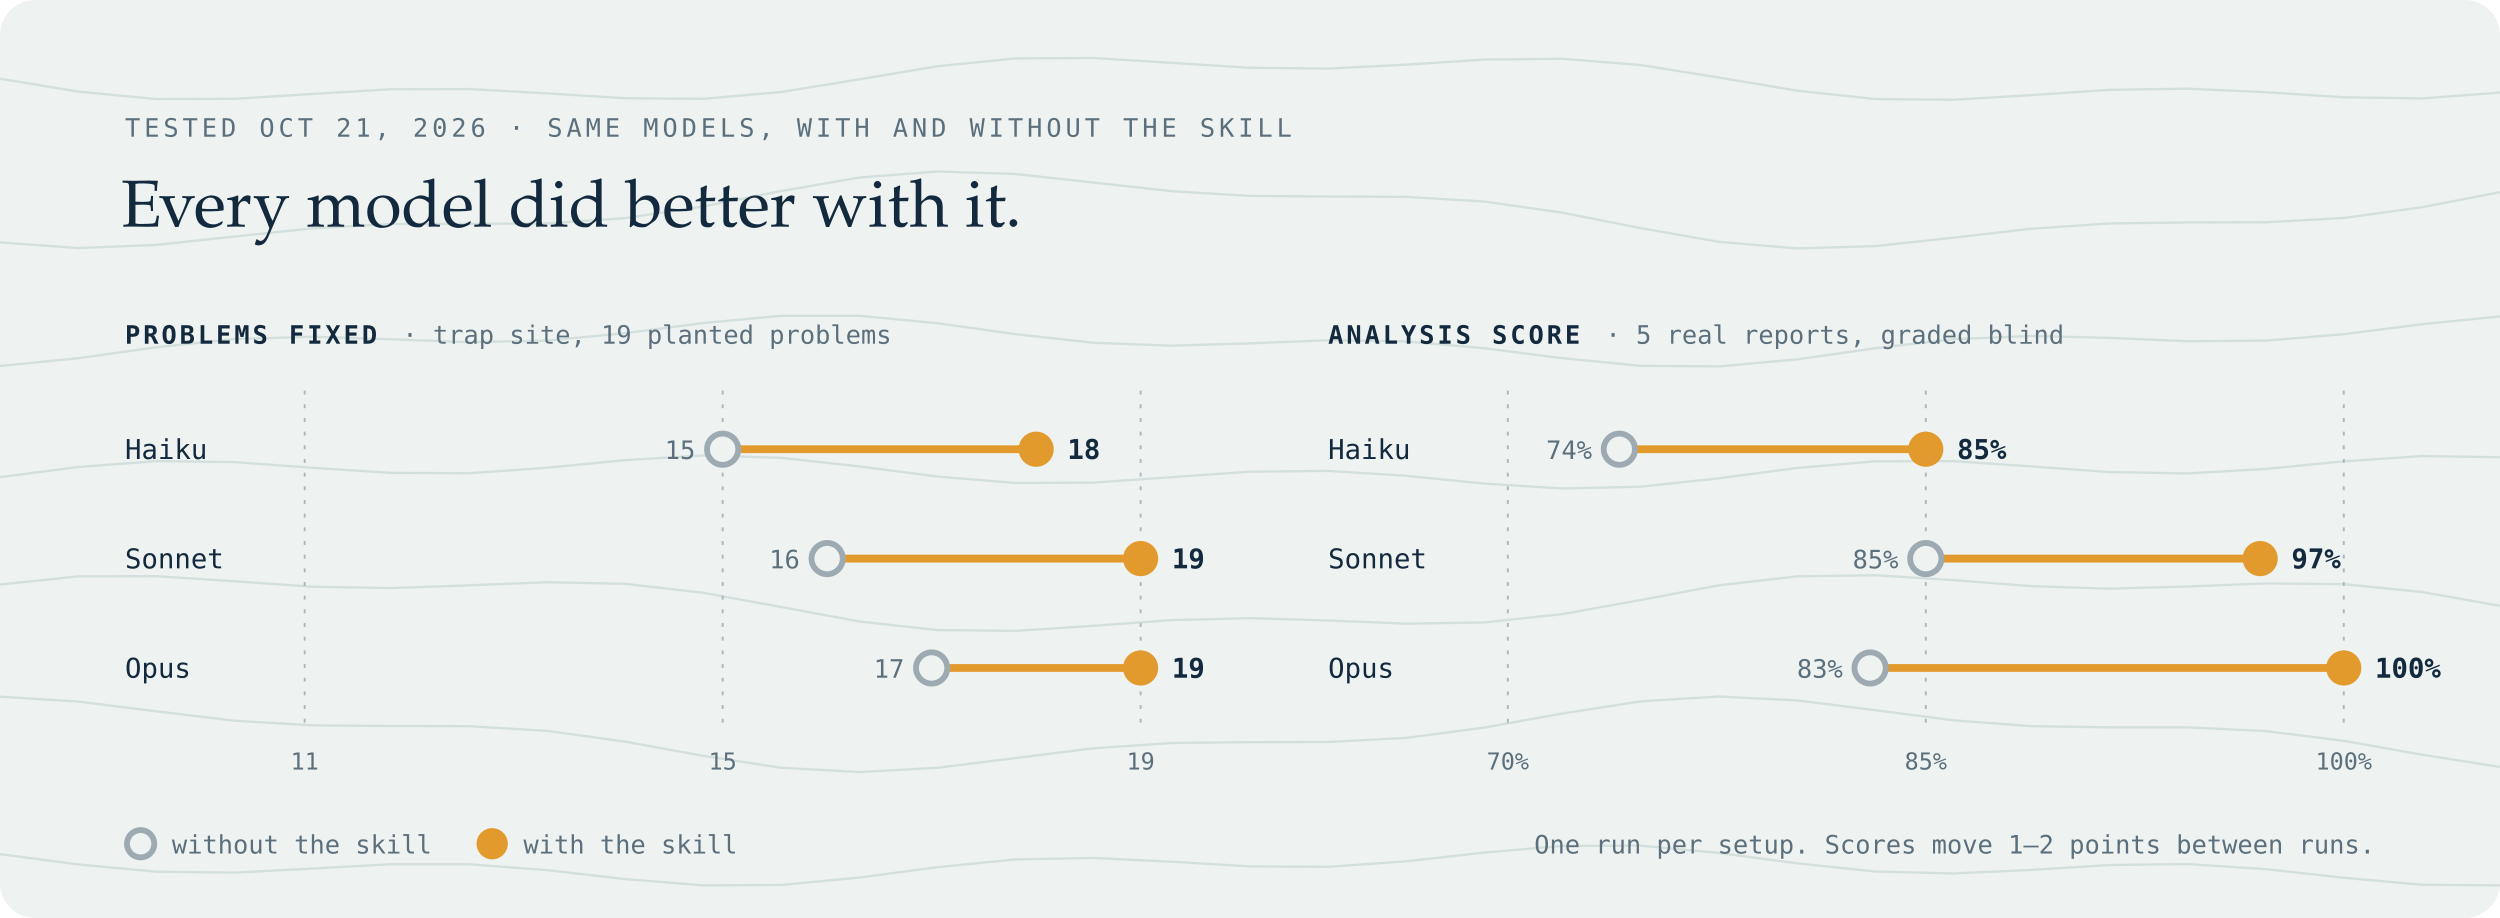
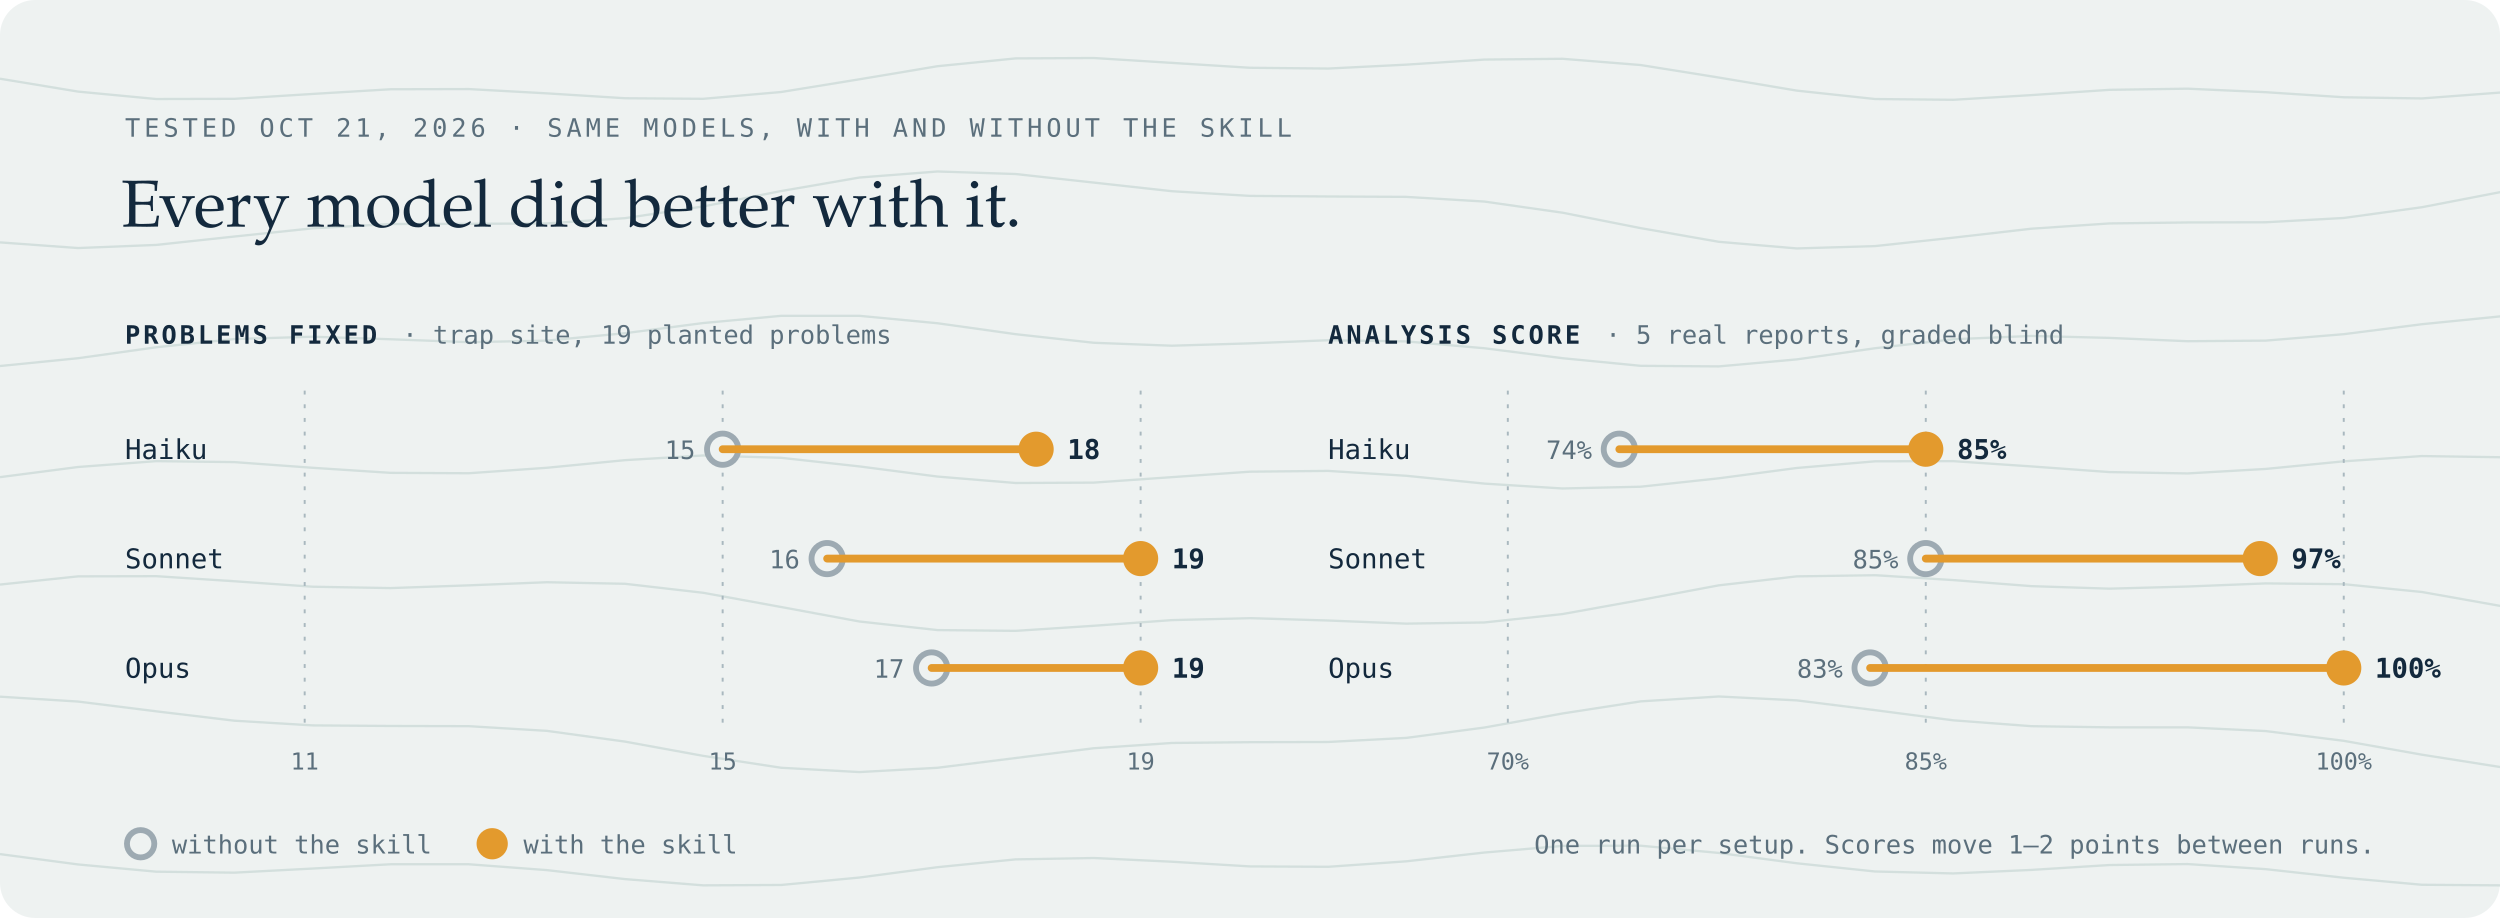
<svg xmlns="http://www.w3.org/2000/svg" width="1280" height="470" viewBox="0 0 1280 470" role="img" aria-labelledby="t d">
  <style>

.mono { font-family: ui-monospace,'SF Mono',Menlo,Consolas,monospace; }
.serif { font-family: 'Iowan Old Style','Charter','Palatino Linotype',Georgia,serif; }
+ .bars { animation: bars 9s linear infinite both; }
+ @keyframes bars { 0% { opacity: 0; } 2% { opacity: 1; } 88% { opacity: 1; } 96%,100% { opacity: 0; } }

- .l1 { stroke-dasharray: 160.5; animation: l1 1.1s 0.25s cubic-bezier(.2,.7,.2,1) both; }
- @keyframes l1 { from { stroke-dashoffset: 160.5; } to { stroke-dashoffset: 0; } }
- .d1 { animation: d1 1.1s 0.25s cubic-bezier(.2,.7,.2,1) both; }
- @keyframes d1 { from { transform: translateX(-160.5px); } to { transform: translateX(0); } }
- .v1 { animation: v1 .4s 1.25s ease-out both; }
- @keyframes v1 { from { opacity: 0; } to { opacity: 1; } }
- .l2 { stroke-dasharray: 160.5; animation: l2 1.1s 0.43s cubic-bezier(.2,.7,.2,1) both; }
- @keyframes l2 { from { stroke-dashoffset: 160.5; } to { stroke-dashoffset: 0; } }
- .d2 { animation: d2 1.1s 0.43s cubic-bezier(.2,.7,.2,1) both; }
- @keyframes d2 { from { transform: translateX(-160.5px); } to { transform: translateX(0); } }
- .v2 { animation: v2 .4s 1.43s ease-out both; }
- @keyframes v2 { from { opacity: 0; } to { opacity: 1; } }
- .l3 { stroke-dasharray: 107.0; animation: l3 1.1s 0.61s cubic-bezier(.2,.7,.2,1) both; }
- @keyframes l3 { from { stroke-dashoffset: 107.0; } to { stroke-dashoffset: 0; } }
- .d3 { animation: d3 1.1s 0.61s cubic-bezier(.2,.7,.2,1) both; }
- @keyframes d3 { from { transform: translateX(-107.0px); } to { transform: translateX(0); } }
- .v3 { animation: v3 .4s 1.61s ease-out both; }
- @keyframes v3 { from { opacity: 0; } to { opacity: 1; } }
- .l4 { stroke-dasharray: 156.9; animation: l4 1.1s 0.79s cubic-bezier(.2,.7,.2,1) both; }
- @keyframes l4 { from { stroke-dashoffset: 156.9; } to { stroke-dashoffset: 0; } }
- .d4 { animation: d4 1.1s 0.79s cubic-bezier(.2,.7,.2,1) both; }
- @keyframes d4 { from { transform: translateX(-156.9px); } to { transform: translateX(0); } }
- .v4 { animation: v4 .4s 1.79s ease-out both; }
- @keyframes v4 { from { opacity: 0; } to { opacity: 1; } }
- .l5 { stroke-dasharray: 171.2; animation: l5 1.1s 0.97s cubic-bezier(.2,.7,.2,1) both; }
- @keyframes l5 { from { stroke-dashoffset: 171.2; } to { stroke-dashoffset: 0; } }
- .d5 { animation: d5 1.1s 0.97s cubic-bezier(.2,.7,.2,1) both; }
- @keyframes d5 { from { transform: translateX(-171.2px); } to { transform: translateX(0); } }
- .v5 { animation: v5 .4s 1.97s ease-out both; }
- @keyframes v5 { from { opacity: 0; } to { opacity: 1; } }
- .l6 { stroke-dasharray: 242.5; animation: l6 1.1s 1.15s cubic-bezier(.2,.7,.2,1) both; }
- @keyframes l6 { from { stroke-dashoffset: 242.5; } to { stroke-dashoffset: 0; } }
- .d6 { animation: d6 1.1s 1.15s cubic-bezier(.2,.7,.2,1) both; }
- @keyframes d6 { from { transform: translateX(-242.5px); } to { transform: translateX(0); } }
- .v6 { animation: v6 .4s 2.15s ease-out both; }
- @keyframes v6 { from { opacity: 0; } to { opacity: 1; } }
+ .l1 { stroke-dasharray: 160.5; animation: l1 9s cubic-bezier(.2,.7,.2,1) infinite both; }
+ @keyframes l1 { 0%,4% { stroke-dashoffset: 160.5; } 20%,100% { stroke-dashoffset: 0; } }
+ .d1 { animation: d1 9s cubic-bezier(.2,.7,.2,1) infinite both; }
+ @keyframes d1 { 0%,4% { transform: translateX(-160.5px); } 20%,100% { transform: translateX(0); } }
+ .c1_0 { animation: c1_0 9s linear infinite both; }
+ @keyframes c1_0 { 0%,4.0% { opacity: 0; } 4.1%,9.3% { opacity: 1; } 9.4%,100% { opacity: 0; } }
+ .c1_1 { animation: c1_1 9s linear infinite both; }
+ @keyframes c1_1 { 0%,9.3% { opacity: 0; } 9.4%,14.7% { opacity: 1; } 14.8%,100% { opacity: 0; } }
+ .c1_2 { animation: c1_2 9s linear infinite both; }
+ @keyframes c1_2 { 0%,14.7% { opacity: 0; } 14.8%,100% { opacity: 1; } }
+ .l2 { stroke-dasharray: 160.5; animation: l2 9s cubic-bezier(.2,.7,.2,1) infinite both; }
+ @keyframes l2 { 0%,9% { stroke-dashoffset: 160.5; } 25%,100% { stroke-dashoffset: 0; } }
+ .d2 { animation: d2 9s cubic-bezier(.2,.7,.2,1) infinite both; }
+ @keyframes d2 { 0%,9% { transform: translateX(-160.5px); } 25%,100% { transform: translateX(0); } }
+ .c2_0 { animation: c2_0 9s linear infinite both; }
+ @keyframes c2_0 { 0%,9.0% { opacity: 0; } 9.1%,14.3% { opacity: 1; } 14.4%,100% { opacity: 0; } }
+ .c2_1 { animation: c2_1 9s linear infinite both; }
+ @keyframes c2_1 { 0%,14.3% { opacity: 0; } 14.4%,19.7% { opacity: 1; } 19.8%,100% { opacity: 0; } }
+ .c2_2 { animation: c2_2 9s linear infinite both; }
+ @keyframes c2_2 { 0%,19.7% { opacity: 0; } 19.8%,100% { opacity: 1; } }
+ .l3 { stroke-dasharray: 107.0; animation: l3 9s cubic-bezier(.2,.7,.2,1) infinite both; }
+ @keyframes l3 { 0%,14% { stroke-dashoffset: 107.0; } 30%,100% { stroke-dashoffset: 0; } }
+ .d3 { animation: d3 9s cubic-bezier(.2,.7,.2,1) infinite both; }
+ @keyframes d3 { 0%,14% { transform: translateX(-107.0px); } 30%,100% { transform: translateX(0); } }
+ .c3_0 { animation: c3_0 9s linear infinite both; }
+ @keyframes c3_0 { 0%,14.0% { opacity: 0; } 14.1%,22.0% { opacity: 1; } 22.1%,100% { opacity: 0; } }
+ .c3_1 { animation: c3_1 9s linear infinite both; }
+ @keyframes c3_1 { 0%,22.0% { opacity: 0; } 22.1%,100% { opacity: 1; } }
+ .l4 { stroke-dasharray: 156.9; animation: l4 9s cubic-bezier(.2,.7,.2,1) infinite both; }
+ @keyframes l4 { 0%,19% { stroke-dashoffset: 156.9; } 35%,100% { stroke-dashoffset: 0; } }
+ .d4 { animation: d4 9s cubic-bezier(.2,.7,.2,1) infinite both; }
+ @keyframes d4 { 0%,19% { transform: translateX(-156.9px); } 35%,100% { transform: translateX(0); } }
+ .c4_0 { animation: c4_0 9s linear infinite both; }
+ @keyframes c4_0 { 0%,19.0% { opacity: 0; } 19.1%,21.7% { opacity: 1; } 21.8%,100% { opacity: 0; } }
+ .c4_1 { animation: c4_1 9s linear infinite both; }
+ @keyframes c4_1 { 0%,21.7% { opacity: 0; } 21.8%,24.3% { opacity: 1; } 24.4%,100% { opacity: 0; } }
+ .c4_2 { animation: c4_2 9s linear infinite both; }
+ @keyframes c4_2 { 0%,24.3% { opacity: 0; } 24.4%,27.0% { opacity: 1; } 27.1%,100% { opacity: 0; } }
+ .c4_3 { animation: c4_3 9s linear infinite both; }
+ @keyframes c4_3 { 0%,27.0% { opacity: 0; } 27.1%,29.7% { opacity: 1; } 29.8%,100% { opacity: 0; } }
+ .c4_4 { animation: c4_4 9s linear infinite both; }
+ @keyframes c4_4 { 0%,29.7% { opacity: 0; } 29.8%,32.3% { opacity: 1; } 32.4%,100% { opacity: 0; } }
+ .c4_5 { animation: c4_5 9s linear infinite both; }
+ @keyframes c4_5 { 0%,32.3% { opacity: 0; } 32.4%,100% { opacity: 1; } }
+ .l5 { stroke-dasharray: 171.2; animation: l5 9s cubic-bezier(.2,.7,.2,1) infinite both; }
+ @keyframes l5 { 0%,24% { stroke-dashoffset: 171.2; } 40%,100% { stroke-dashoffset: 0; } }
+ .d5 { animation: d5 9s cubic-bezier(.2,.7,.2,1) infinite both; }
+ @keyframes d5 { 0%,24% { transform: translateX(-171.2px); } 40%,100% { transform: translateX(0); } }
+ .c5_0 { animation: c5_0 9s linear infinite both; }
+ @keyframes c5_0 { 0%,24.0% { opacity: 0; } 24.1%,26.7% { opacity: 1; } 26.8%,100% { opacity: 0; } }
+ .c5_1 { animation: c5_1 9s linear infinite both; }
+ @keyframes c5_1 { 0%,26.7% { opacity: 0; } 26.8%,29.3% { opacity: 1; } 29.4%,100% { opacity: 0; } }
+ .c5_2 { animation: c5_2 9s linear infinite both; }
+ @keyframes c5_2 { 0%,29.3% { opacity: 0; } 29.4%,32.0% { opacity: 1; } 32.1%,100% { opacity: 0; } }
+ .c5_3 { animation: c5_3 9s linear infinite both; }
+ @keyframes c5_3 { 0%,32.0% { opacity: 0; } 32.1%,34.7% { opacity: 1; } 34.8%,100% { opacity: 0; } }
+ .c5_4 { animation: c5_4 9s linear infinite both; }
+ @keyframes c5_4 { 0%,34.7% { opacity: 0; } 34.8%,37.3% { opacity: 1; } 37.4%,100% { opacity: 0; } }
+ .c5_5 { animation: c5_5 9s linear infinite both; }
+ @keyframes c5_5 { 0%,37.3% { opacity: 0; } 37.4%,100% { opacity: 1; } }
+ .l6 { stroke-dasharray: 242.5; animation: l6 9s cubic-bezier(.2,.7,.2,1) infinite both; }
+ @keyframes l6 { 0%,29% { stroke-dashoffset: 242.5; } 45%,100% { stroke-dashoffset: 0; } }
+ .d6 { animation: d6 9s cubic-bezier(.2,.7,.2,1) infinite both; }
+ @keyframes d6 { 0%,29% { transform: translateX(-242.5px); } 45%,100% { transform: translateX(0); } }
+ .c6_0 { animation: c6_0 9s linear infinite both; }
+ @keyframes c6_0 { 0%,29.0% { opacity: 0; } 29.1%,31.7% { opacity: 1; } 31.8%,100% { opacity: 0; } }
+ .c6_1 { animation: c6_1 9s linear infinite both; }
+ @keyframes c6_1 { 0%,31.7% { opacity: 0; } 31.8%,34.3% { opacity: 1; } 34.4%,100% { opacity: 0; } }
+ .c6_2 { animation: c6_2 9s linear infinite both; }
+ @keyframes c6_2 { 0%,34.3% { opacity: 0; } 34.4%,37.0% { opacity: 1; } 37.1%,100% { opacity: 0; } }
+ .c6_3 { animation: c6_3 9s linear infinite both; }
+ @keyframes c6_3 { 0%,37.0% { opacity: 0; } 37.1%,39.7% { opacity: 1; } 39.8%,100% { opacity: 0; } }
+ .c6_4 { animation: c6_4 9s linear infinite both; }
+ @keyframes c6_4 { 0%,39.7% { opacity: 0; } 39.8%,42.3% { opacity: 1; } 42.4%,100% { opacity: 0; } }
+ .c6_5 { animation: c6_5 9s linear infinite both; }
+ @keyframes c6_5 { 0%,42.3% { opacity: 0; } 42.4%,100% { opacity: 1; } }
@media (prefers-reduced-motion: reduce) { * { animation: none !important; } }
</style>
  <rect width="1280" height="470" rx="18" fill="#EEF2F1" />
  <g>
    <polyline points="0,40.3 40,46.9 80,50.7 120,50.6 160,48.1 200,45.7 240,45.6 280,47.8 320,50.3 360,50.6 400,47.1 440,40.6 480,33.9 520,29.9 560,29.7 600,32.2 640,34.7 680,35.1 720,33.1 760,30.5 800,30.1 840,33.3 880,39.7 920,46.4 960,50.7 1000,51.1 1040,48.7 1080,46.0 1120,45.4 1160,47.2 1200,49.8 1240,50.4 1280,47.4 1320,41.2" fill="none" stroke="#D3DFDD" stroke-width="1.2" />
    <polyline points="0,124.1 40,127.0 80,125.4 120,121.1 160,116.9 200,114.7 240,114.6 280,114.4 320,111.7 360,105.7 400,97.8 440,90.9 480,87.8 520,89.1 560,93.5 600,97.9 640,100.3 680,100.6 720,100.8 760,103.2 800,108.9 840,116.8 880,123.8 920,127.2 960,126.0 1000,121.7 1040,117.1 1080,114.4 1120,113.9 1160,113.8 1200,111.6 1240,106.1 1280,98.4 1320,91.3" fill="none" stroke="#D3DFDD" stroke-width="1.2" />
    <polyline points="0,187.4 40,183.4 80,177.8 120,173.6 160,172.4 200,173.7 240,175.2 280,174.4 320,170.6 360,165.4 400,161.7 440,161.7 480,165.5 520,171.1 560,175.5 600,177.0 640,175.8 680,174.2 720,174.8 760,178.3 800,183.4 840,187.3 880,187.6 920,184.0 960,178.3 1000,173.7 1040,172.0 1080,173.0 1120,174.7 1160,174.4 1200,171.1 1240,166.0 1280,162.0 1320,161.5" fill="none" stroke="#D3DFDD" stroke-width="1.2" />
    <polyline points="0,244.3 40,239.1 80,236.1 120,236.6 160,239.5 200,242.1 240,242.3 280,239.5 320,235.6 360,233.2 400,234.4 440,238.8 480,244.0 520,247.3 560,247.1 600,244.3 640,241.5 680,241.1 720,243.6 760,247.6 800,250.1 840,249.2 880,244.9 920,239.6 960,236.2 1000,236.1 1040,238.8 1080,241.7 1120,242.4 1160,240.1 1200,236.2 1240,233.5 1280,234.1 1320,238.2" fill="none" stroke="#D3DFDD" stroke-width="1.2" />
    <polyline points="0,299.3 40,295.1 80,295.0 120,297.6 160,300.4 200,301.1 240,299.7 280,298.1 320,298.9 360,303.5 400,310.8 440,318.2 480,322.6 520,323.0 560,320.4 600,317.5 640,316.5 680,317.7 720,319.3 760,318.7 800,314.4 840,307.2 880,299.7 920,295.1 960,294.5 1000,297.0 1040,300.1 1080,301.4 1120,300.3 1160,298.7 1200,299.1 1240,303.1 1280,310.2 1320,317.7" fill="none" stroke="#D3DFDD" stroke-width="1.2" />
    <polyline points="0,356.7 40,359.2 80,364.2 120,369.0 160,371.4 200,371.7 240,371.8 280,374.2 320,379.7 360,387.0 400,393.1 440,395.3 480,393.1 520,388.1 560,383.1 600,380.4 640,380.0 680,379.9 720,377.8 760,372.5 800,365.3 840,359.1 880,356.6 920,358.6 960,363.6 1000,368.8 1040,371.8 1080,372.4 1120,372.4 1160,374.3 1200,379.3 1240,386.4 1280,392.7 1320,395.4" fill="none" stroke="#D3DFDD" stroke-width="1.2" />
    <polyline points="0,437.3 40,442.6 80,446.3 120,446.8 160,444.7 200,442.5 240,442.5 280,445.5 320,450.1 360,453.3 400,453.1 440,449.3 480,444.0 520,440.0 560,439.3 600,441.2 640,443.6 680,443.8 720,441.0 760,436.5 800,433.1 840,433.0 880,436.7 920,442.0 960,446.2 1000,447.2 1040,445.4 1080,442.9 1120,442.4 1160,445.0 1200,449.4 1240,453.0 1280,453.3 1320,449.9" fill="none" stroke="#D3DFDD" stroke-width="1.2" />
  </g>
  <text class="mono" x="64" y="70" font-size="13" letter-spacing="2" fill="#5B6F7C">TESTED OCT 21, 2026 · SAME MODELS, WITH AND WITHOUT THE SKILL</text>
  <text class="serif" x="62" y="116" font-size="34" fill="#13293D">Every model did better with it.</text>
  <text class="mono" x="64" y="176" font-size="13" font-weight="700" letter-spacing="1.5" fill="#13293D">PROBLEMS FIXED</text>
  <text class="mono" x="206" y="176" font-size="13" fill="#5B6F7C">· trap site, 19 planted problems</text>
  <line x1="156.0" y1="200" x2="156.0" y2="372" stroke="#A9B8BF" stroke-dasharray="2 5" />
  <text class="mono" x="156.0" y="394" font-size="12" text-anchor="middle" fill="#5B6F7C">11</text>
  <line x1="370.0" y1="200" x2="370.0" y2="372" stroke="#A9B8BF" stroke-dasharray="2 5" />
  <text class="mono" x="370.0" y="394" font-size="12" text-anchor="middle" fill="#5B6F7C">15</text>
  <line x1="584.0" y1="200" x2="584.0" y2="372" stroke="#A9B8BF" stroke-dasharray="2 5" />
  <text class="mono" x="584.0" y="394" font-size="12" text-anchor="middle" fill="#5B6F7C">19</text>
  <text class="mono" x="64" y="235" font-size="14" fill="#13293D">Haiku</text>
-   <line class="l1" x1="370.0" y1="230" x2="530.5" y2="230" stroke="#E39A2D" stroke-width="4" stroke-linecap="round" />
  <circle cx="370.0" cy="230" r="8" fill="#EEF2F1" stroke="#9DAAB2" stroke-width="3" />
  <text class="mono" x="356.0" y="235" font-size="13" text-anchor="end" fill="#5B6F7C">15</text>
-   <circle class="d1" cx="530.5" cy="230" r="9" fill="#E39A2D" />
-   <text class="mono v1" x="546.5" y="235" font-size="14" font-weight="700" fill="#13293D">18</text>
+   <g class="bars">
+     <line class="l1" x1="370.0" y1="230" x2="530.5" y2="230" stroke="#E39A2D" stroke-width="4" stroke-linecap="round" />
+     <g class="d1">
+       <circle cx="530.5" cy="230" r="9" fill="#E39A2D" />
+       <text class="mono c1_0" x="546.5" y="235" font-size="14" font-weight="700" fill="#13293D" opacity="0">16</text>
+       <text class="mono c1_1" x="546.5" y="235" font-size="14" font-weight="700" fill="#13293D" opacity="0">17</text>
+       <text class="mono c1_2" x="546.5" y="235" font-size="14" font-weight="700" fill="#13293D" opacity="1">18</text>
+     </g>
+   </g>
  <text class="mono" x="64" y="291" font-size="14" fill="#13293D">Sonnet</text>
-   <line class="l2" x1="423.5" y1="286" x2="584.0" y2="286" stroke="#E39A2D" stroke-width="4" stroke-linecap="round" />
  <circle cx="423.5" cy="286" r="8" fill="#EEF2F1" stroke="#9DAAB2" stroke-width="3" />
  <text class="mono" x="409.5" y="291" font-size="13" text-anchor="end" fill="#5B6F7C">16</text>
-   <circle class="d2" cx="584.0" cy="286" r="9" fill="#E39A2D" />
-   <text class="mono v2" x="600.0" y="291" font-size="14" font-weight="700" fill="#13293D">19</text>
+   <g class="bars">
+     <line class="l2" x1="423.5" y1="286" x2="584.0" y2="286" stroke="#E39A2D" stroke-width="4" stroke-linecap="round" />
+     <g class="d2">
+       <circle cx="584.0" cy="286" r="9" fill="#E39A2D" />
+       <text class="mono c2_0" x="600.0" y="291" font-size="14" font-weight="700" fill="#13293D" opacity="0">17</text>
+       <text class="mono c2_1" x="600.0" y="291" font-size="14" font-weight="700" fill="#13293D" opacity="0">18</text>
+       <text class="mono c2_2" x="600.0" y="291" font-size="14" font-weight="700" fill="#13293D" opacity="1">19</text>
+     </g>
+   </g>
  <text class="mono" x="64" y="347" font-size="14" fill="#13293D">Opus</text>
-   <line class="l3" x1="477.0" y1="342" x2="584.0" y2="342" stroke="#E39A2D" stroke-width="4" stroke-linecap="round" />
  <circle cx="477.0" cy="342" r="8" fill="#EEF2F1" stroke="#9DAAB2" stroke-width="3" />
  <text class="mono" x="463.0" y="347" font-size="13" text-anchor="end" fill="#5B6F7C">17</text>
-   <circle class="d3" cx="584.0" cy="342" r="9" fill="#E39A2D" />
-   <text class="mono v3" x="600.0" y="347" font-size="14" font-weight="700" fill="#13293D">19</text>
+   <g class="bars">
+     <line class="l3" x1="477.0" y1="342" x2="584.0" y2="342" stroke="#E39A2D" stroke-width="4" stroke-linecap="round" />
+     <g class="d3">
+       <circle cx="584.0" cy="342" r="9" fill="#E39A2D" />
+       <text class="mono c3_0" x="600.0" y="347" font-size="14" font-weight="700" fill="#13293D" opacity="0">18</text>
+       <text class="mono c3_1" x="600.0" y="347" font-size="14" font-weight="700" fill="#13293D" opacity="1">19</text>
+     </g>
+   </g>
  <text class="mono" x="680" y="176" font-size="13" font-weight="700" letter-spacing="1.5" fill="#13293D">ANALYSIS SCORE</text>
  <text class="mono" x="822" y="176" font-size="13" fill="#5B6F7C">· 5 real reports, graded blind</text>
  <line x1="772.0" y1="200" x2="772.0" y2="372" stroke="#A9B8BF" stroke-dasharray="2 5" />
  <text class="mono" x="772.0" y="394" font-size="12" text-anchor="middle" fill="#5B6F7C">70%</text>
  <line x1="986.0" y1="200" x2="986.0" y2="372" stroke="#A9B8BF" stroke-dasharray="2 5" />
  <text class="mono" x="986.0" y="394" font-size="12" text-anchor="middle" fill="#5B6F7C">85%</text>
  <line x1="1200.0" y1="200" x2="1200.0" y2="372" stroke="#A9B8BF" stroke-dasharray="2 5" />
  <text class="mono" x="1200.0" y="394" font-size="12" text-anchor="middle" fill="#5B6F7C">100%</text>
  <text class="mono" x="680" y="235" font-size="14" fill="#13293D">Haiku</text>
-   <line class="l4" x1="829.1" y1="230" x2="986.0" y2="230" stroke="#E39A2D" stroke-width="4" stroke-linecap="round" />
  <circle cx="829.1" cy="230" r="8" fill="#EEF2F1" stroke="#9DAAB2" stroke-width="3" />
  <text class="mono" x="815.1" y="235" font-size="13" text-anchor="end" fill="#5B6F7C">74%</text>
-   <circle class="d4" cx="986.0" cy="230" r="9" fill="#E39A2D" />
-   <text class="mono v4" x="1002.0" y="235" font-size="14" font-weight="700" fill="#13293D">85%</text>
+   <g class="bars">
+     <line class="l4" x1="829.1" y1="230" x2="986.0" y2="230" stroke="#E39A2D" stroke-width="4" stroke-linecap="round" />
+     <g class="d4">
+       <circle cx="986.0" cy="230" r="9" fill="#E39A2D" />
+       <text class="mono c4_0" x="1002.0" y="235" font-size="14" font-weight="700" fill="#13293D" opacity="0">76%</text>
+       <text class="mono c4_1" x="1002.0" y="235" font-size="14" font-weight="700" fill="#13293D" opacity="0">78%</text>
+       <text class="mono c4_2" x="1002.0" y="235" font-size="14" font-weight="700" fill="#13293D" opacity="0">80%</text>
+       <text class="mono c4_3" x="1002.0" y="235" font-size="14" font-weight="700" fill="#13293D" opacity="0">81%</text>
+       <text class="mono c4_4" x="1002.0" y="235" font-size="14" font-weight="700" fill="#13293D" opacity="0">83%</text>
+       <text class="mono c4_5" x="1002.0" y="235" font-size="14" font-weight="700" fill="#13293D" opacity="1">85%</text>
+     </g>
+   </g>
  <text class="mono" x="680" y="291" font-size="14" fill="#13293D">Sonnet</text>
-   <line class="l5" x1="986.0" y1="286" x2="1157.2" y2="286" stroke="#E39A2D" stroke-width="4" stroke-linecap="round" />
  <circle cx="986.0" cy="286" r="8" fill="#EEF2F1" stroke="#9DAAB2" stroke-width="3" />
  <text class="mono" x="972.0" y="291" font-size="13" text-anchor="end" fill="#5B6F7C">85%</text>
-   <circle class="d5" cx="1157.2" cy="286" r="9" fill="#E39A2D" />
-   <text class="mono v5" x="1173.2" y="291" font-size="14" font-weight="700" fill="#13293D">97%</text>
+   <g class="bars">
+     <line class="l5" x1="986.0" y1="286" x2="1157.2" y2="286" stroke="#E39A2D" stroke-width="4" stroke-linecap="round" />
+     <g class="d5">
+       <circle cx="1157.2" cy="286" r="9" fill="#E39A2D" />
+       <text class="mono c5_0" x="1173.2" y="291" font-size="14" font-weight="700" fill="#13293D" opacity="0">87%</text>
+       <text class="mono c5_1" x="1173.2" y="291" font-size="14" font-weight="700" fill="#13293D" opacity="0">89%</text>
+       <text class="mono c5_2" x="1173.2" y="291" font-size="14" font-weight="700" fill="#13293D" opacity="0">91%</text>
+       <text class="mono c5_3" x="1173.2" y="291" font-size="14" font-weight="700" fill="#13293D" opacity="0">93%</text>
+       <text class="mono c5_4" x="1173.2" y="291" font-size="14" font-weight="700" fill="#13293D" opacity="0">95%</text>
+       <text class="mono c5_5" x="1173.2" y="291" font-size="14" font-weight="700" fill="#13293D" opacity="1">97%</text>
+     </g>
+   </g>
  <text class="mono" x="680" y="347" font-size="14" fill="#13293D">Opus</text>
-   <line class="l6" x1="957.5" y1="342" x2="1200.0" y2="342" stroke="#E39A2D" stroke-width="4" stroke-linecap="round" />
  <circle cx="957.5" cy="342" r="8" fill="#EEF2F1" stroke="#9DAAB2" stroke-width="3" />
  <text class="mono" x="943.5" y="347" font-size="13" text-anchor="end" fill="#5B6F7C">83%</text>
-   <circle class="d6" cx="1200.0" cy="342" r="9" fill="#E39A2D" />
-   <text class="mono v6" x="1216.0" y="347" font-size="14" font-weight="700" fill="#13293D">100%</text>
+   <g class="bars">
+     <line class="l6" x1="957.5" y1="342" x2="1200.0" y2="342" stroke="#E39A2D" stroke-width="4" stroke-linecap="round" />
+     <g class="d6">
+       <circle cx="1200.0" cy="342" r="9" fill="#E39A2D" />
+       <text class="mono c6_0" x="1216.0" y="347" font-size="14" font-weight="700" fill="#13293D" opacity="0">86%</text>
+       <text class="mono c6_1" x="1216.0" y="347" font-size="14" font-weight="700" fill="#13293D" opacity="0">89%</text>
+       <text class="mono c6_2" x="1216.0" y="347" font-size="14" font-weight="700" fill="#13293D" opacity="0">92%</text>
+       <text class="mono c6_3" x="1216.0" y="347" font-size="14" font-weight="700" fill="#13293D" opacity="0">94%</text>
+       <text class="mono c6_4" x="1216.0" y="347" font-size="14" font-weight="700" fill="#13293D" opacity="0">97%</text>
+       <text class="mono c6_5" x="1216.0" y="347" font-size="14" font-weight="700" fill="#13293D" opacity="1">100%</text>
+     </g>
+   </g>
  <g class="mono" font-size="13" fill="#5B6F7C">
    <circle cx="72" cy="432" r="7" fill="#EEF2F1" stroke="#9DAAB2" stroke-width="3" />
    <text x="88" y="437">without the skill</text>
    <circle cx="252" cy="432" r="8" fill="#E39A2D" />
    <text x="268" y="437">with the skill</text>
    <text x="1216" y="437" text-anchor="end">One run per setup. Scores move 1–2 points between runs.</text>
  </g>
</svg>
